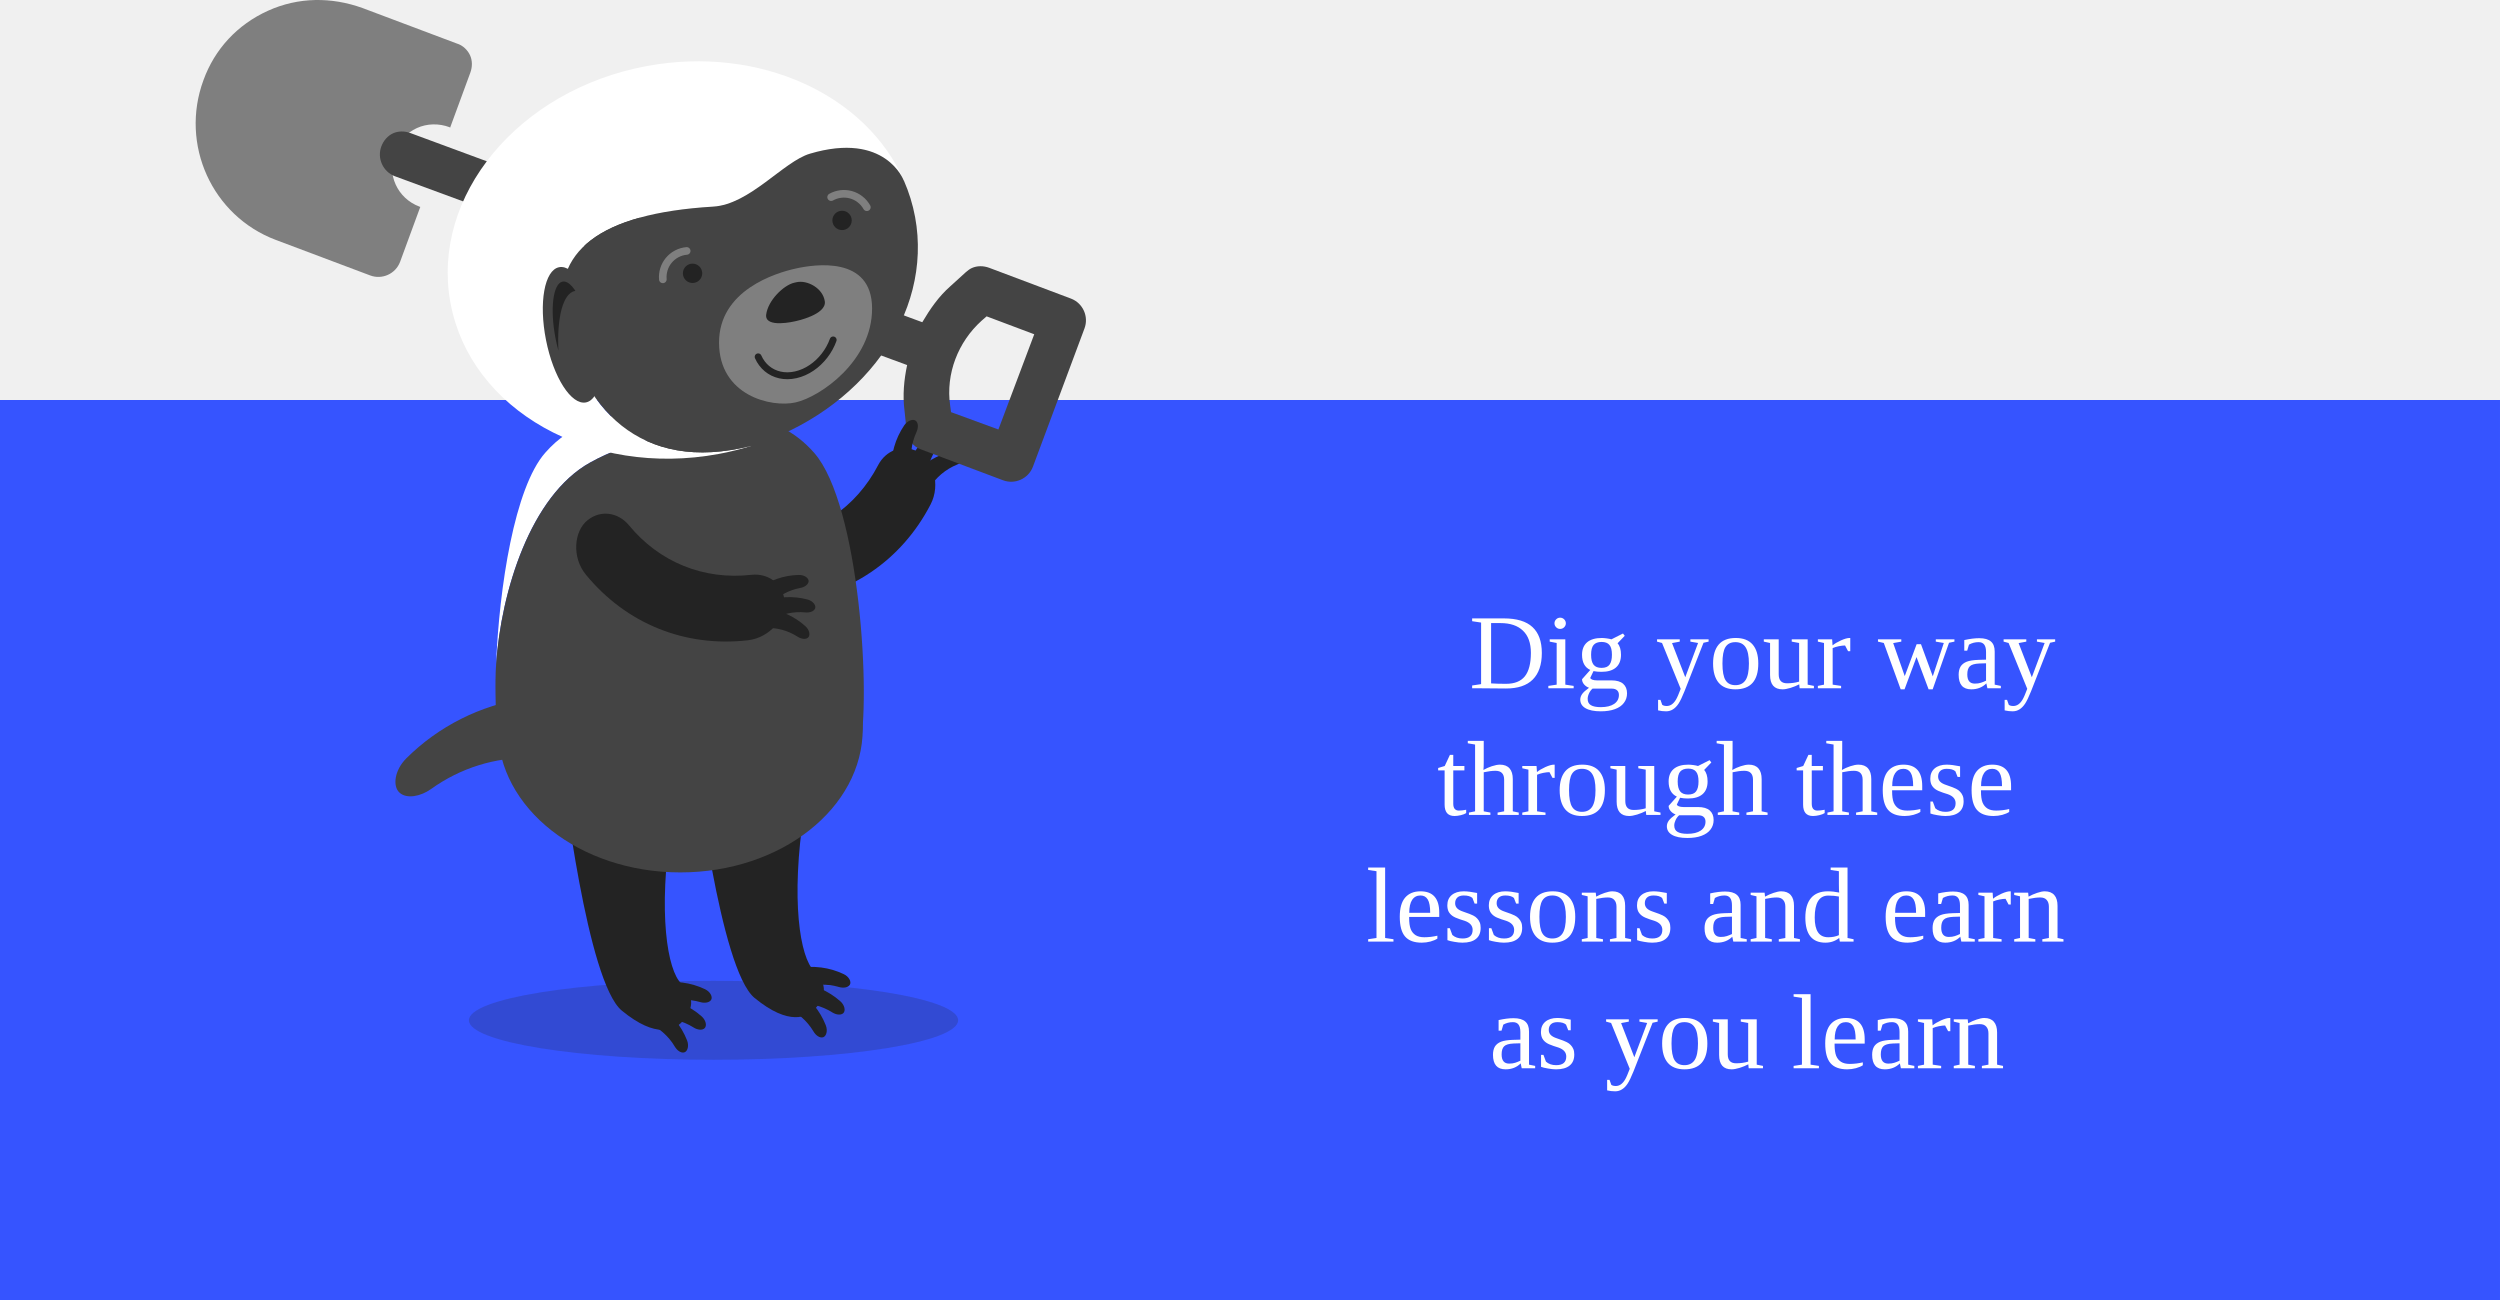
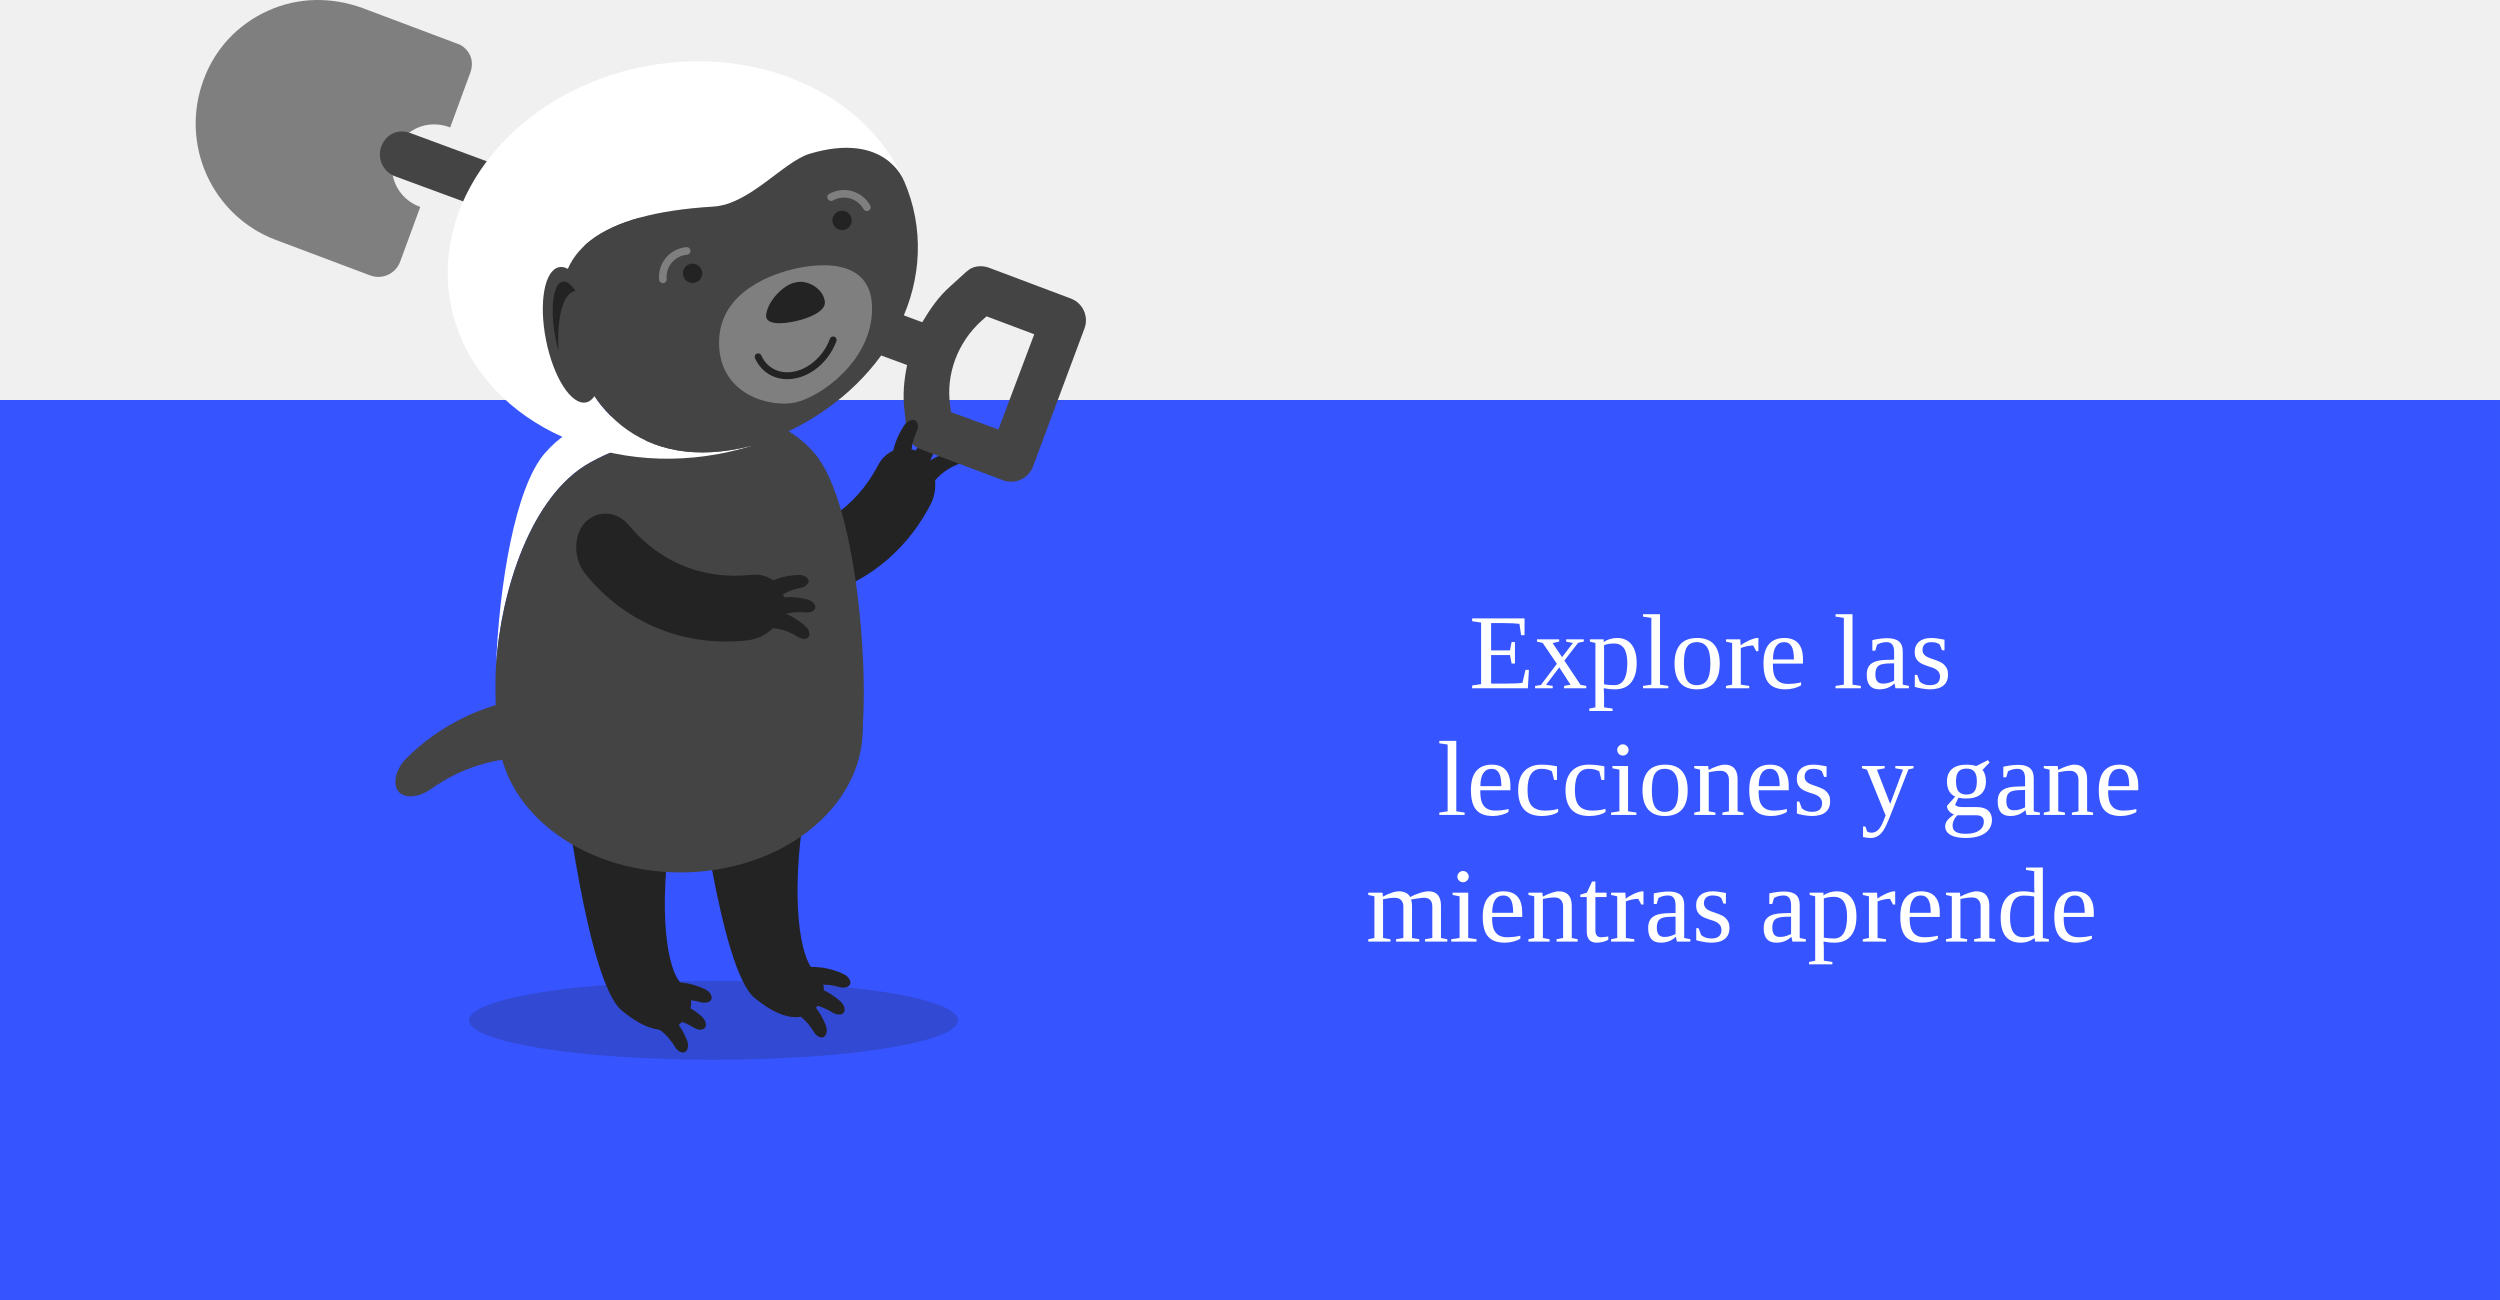
<svg xmlns="http://www.w3.org/2000/svg" version="1.1" id="Layer_1" x="0px" y="0px" width="375px" height="195px" viewBox="0 0 375 195" enable-background="new 0 0 375 195" xml:space="preserve">
  <g>
    <rect y="60" fill="#3654FF" width="374.999" height="135" />
    <g>
      <rect x="196.216" y="91.725" fill="none" width="147.567" height="74.275" />
      <text transform="matrix(1 0 0 1 220.3525 103.2441)">
-         <tspan id="dig-your-way" x="0" y="0" fill="#FFFFFF" font-size="16">Dig your way </tspan>
-         <tspan x="-4.784" y="19" fill="#FFFFFF" font-size="16">through these </tspan>
-         <tspan x="-15.456" y="38" fill="#FFFFFF" font-size="16">lessons and earn </tspan>
-         <tspan x="3.032" y="57" fill="#FFFFFF" font-size="16">as you learn</tspan>
+         <tspan id="dig-your-way" x="0" y="0" fill="#FFFFFF" font-size="16">Explore las </tspan>
+         <tspan x="-4.784" y="19" fill="#FFFFFF" font-size="16">lecciones y gane </tspan>
+         <tspan x="-15.456" y="38" fill="#FFFFFF" font-size="16">mientras aprende </tspan>
+         <tspan x="3.032" y="57" fill="#FFFFFF" font-size="16" />
      </text>
    </g>
    <g>
      <ellipse opacity="0.2" fill="#232323" cx="107.027" cy="153.044" rx="36.693" ry="5.922" />
      <path fill="#232323" d="M115.292,80.851c-2.386,0.248-4.285,2.115-4.062,4.734c0.215,2.604,3.291,5.084,6.622,4.762    c9.48-0.91,17.362-6.234,21.741-14.691c1.54-2.973,0.387-6.752-1.947-7.922c-2.347-1.182-4.788-0.119-5.909,2.004    C128.425,76.132,122.464,80.163,115.292,80.851z" />
      <path fill="#232323" d="M141.149,66.401c0.451-0.525,0.656-1.236,0.351-1.65c-0.304-0.412-1.173-0.377-1.851,0.189    c-1.839,1.529-3.177,3.643-3.768,6.049c-0.218,0.896,0.489,1.627,1.428,1.604c0.942-0.025,1.662-0.529,1.713-1.156    C139.159,69.649,139.875,67.868,141.149,66.401z" />
      <path fill="#232323" d="M143.614,69.665c0.639-0.26,1.146-0.801,1.062-1.309c-0.081-0.504-0.871-0.869-1.733-0.674    c-2.335,0.525-4.487,1.795-6.108,3.67c-0.603,0.697-0.306,1.67,0.542,2.076c0.849,0.41,1.722,0.287,2.049-0.248    C140.363,71.651,141.81,70.394,143.614,69.665z" />
      <path fill="#232323" d="M84.341,115.614c0.135,1.084,3.721,31.691,8.935,35.982c5.214,4.289,7.951,2.846,9.011,1.705    c1.109-1.193,2.512-3.34-0.086-5.762c-2.086-1.947-3.554-10.57-1.472-24.027L84.341,115.614z" />
      <path fill="#232323" d="M104.248,113.706c0.138,1.082,3.722,31.691,8.936,35.982c5.215,4.289,7.952,2.844,9.012,1.703    c1.109-1.191,2.511-3.34-0.085-5.76c-2.087-1.949-3.556-10.57-1.473-24.029L104.248,113.706z" />
      <path fill="#FFFFFF" d="M88.513,69.384c6.024-3.344,13.662-5.139,27.76-5.689c-3.362-1.422-7.81-2.084-14.318-2.084h-0.011    c-11.14,0-16.295,1.902-20.172,6.316c-4.581,5.213-6.894,20.123-7.356,31.725C75.155,88.757,79.576,74.349,88.513,69.384z" />
      <path fill="#444444" d="M74.415,99.651c-0.109,1.602-0.135,3.123-0.087,4.529C74.323,102.755,74.353,101.235,74.415,99.651z" />
      <path fill="#444444" d="M64.665,118.349c-1.591,1.131-3.646,1.521-4.73,0.555c-1.081-0.957-0.754-3.4,1.016-5.154    c4.786-4.771,11.073-7.984,17.995-9.016c2.579-0.377,4.449,1.799,4.134,4.434c-0.312,2.645-1.923,4.537-3.691,4.516    C74.326,113.603,69.127,115.147,64.665,118.349z" />
      <path fill="#444444" d="M122.126,67.927c-1.415-1.611-3.006-2.885-4.991-3.857c-0.275-0.135-0.571-0.254-0.862-0.375    c-2.271,0.088-4.357,0.213-6.313,0.367c-4.799,0.17-8.56,0.707-11.611,1.662c-3.933,0.914-7.061,2.121-9.835,3.66    c-8.937,4.965-13.357,19.373-14.098,30.268c-0.062,1.584-0.092,3.104-0.087,4.529c0.012,3.686,0.246,6.748,0.688,8.598    c0.478,2,2.392,3.707,5.399,5.057c4.795,2.148,12.39,3.375,21.528,3.375h0.011c0.856,0,1.695-0.014,2.524-0.035    c0.257-0.006,0.507-0.018,0.761-0.025c0.573-0.02,1.142-0.043,1.699-0.074c0.28-0.014,0.557-0.029,0.831-0.047    c0.542-0.033,1.074-0.074,1.602-0.117c0.247-0.02,0.497-0.039,0.741-0.062c0.641-0.059,1.268-0.125,1.885-0.199    c0.106-0.014,0.22-0.023,0.327-0.037c0.726-0.09,1.432-0.189,2.118-0.299c0.166-0.027,0.326-0.059,0.489-0.086    c0.514-0.086,1.018-0.176,1.508-0.275c0.208-0.039,0.41-0.082,0.613-0.125c0.442-0.094,0.875-0.193,1.296-0.295    c0.192-0.049,0.386-0.094,0.573-0.143c0.457-0.119,0.898-0.242,1.328-0.373c0.1-0.029,0.208-0.055,0.305-0.084    c-0.004,0-0.007,0-0.011,0c2.94-0.912,5.227-2.074,6.672-3.453c0.015-0.014,0.024-0.029,0.039-0.045    c0.271-0.262,0.517-0.529,0.726-0.807c0.082-0.107,0.134-0.223,0.206-0.33c0.124-0.189,0.257-0.377,0.352-0.57    c0.152-0.309,0.267-0.625,0.344-0.949C130.748,104.96,128.946,75.69,122.126,67.927z" />
      <ellipse fill="#444444" cx="102.048" cy="109.3" rx="27.366" ry="21.562" />
      <g>
        <path fill="#232323" d="M105.062,150.321c0.654,0.186,1.375,0.076,1.619-0.365s-0.146-1.205-0.932-1.578     c-2.126-1.012-4.564-1.338-6.958-0.875c-0.892,0.176-1.253,1.107-0.844,1.936c0.409,0.834,1.157,1.27,1.735,1.057     C101.339,149.882,103.227,149.786,105.062,150.321z" />
        <path fill="#232323" d="M104.044,154.128c0.576,0.361,1.299,0.457,1.655,0.098c0.358-0.355,0.194-1.197-0.456-1.773     c-1.763-1.561-4.014-2.551-6.442-2.77c-0.905-0.078-1.512,0.717-1.349,1.627c0.161,0.912,0.76,1.539,1.376,1.494     C100.587,152.675,102.427,153.106,104.044,154.128z" />
        <path fill="#232323" d="M101.232,157.009c0.348,0.584,0.949,0.998,1.43,0.842c0.479-0.154,0.717-0.979,0.4-1.787     c-0.857-2.193-2.411-4.1-4.475-5.4c-0.769-0.482-1.672-0.051-1.94,0.834c-0.272,0.887-0.024,1.719,0.544,1.959     C98.816,154.142,100.257,155.362,101.232,157.009z" />
      </g>
      <g>
        <path fill="#232323" d="M125.87,148.058c0.654,0.186,1.375,0.076,1.619-0.365s-0.146-1.205-0.932-1.576     c-2.127-1.014-4.564-1.34-6.958-0.877c-0.892,0.178-1.253,1.109-0.844,1.936c0.409,0.836,1.157,1.27,1.735,1.059     C122.146,147.62,124.033,147.522,125.87,148.058z" />
        <path fill="#232323" d="M124.852,151.866c0.576,0.359,1.299,0.455,1.655,0.096c0.358-0.354,0.194-1.197-0.457-1.771     c-1.763-1.562-4.014-2.553-6.442-2.771c-0.904-0.078-1.511,0.719-1.349,1.627c0.162,0.914,0.761,1.539,1.377,1.496     C121.395,150.411,123.234,150.843,124.852,151.866z" />
        <path fill="#232323" d="M122.039,154.745c0.348,0.584,0.949,0.998,1.431,0.842c0.479-0.154,0.717-0.979,0.4-1.787     c-0.857-2.193-2.412-4.1-4.475-5.398c-0.77-0.484-1.672-0.053-1.94,0.834c-0.272,0.885-0.024,1.717,0.543,1.957     C119.624,151.878,121.064,153.099,122.039,154.745z" />
      </g>
      <g>
        <path fill="#232323" d="M94.324,78.765c-1.535-1.842-4.144-2.377-6.192-0.732c-2.042,1.631-2.387,5.566-0.26,8.154     c6.04,7.361,14.854,10.936,24.316,9.855c3.325-0.379,5.821-3.443,5.489-6.033c-0.326-2.607-2.572-4.043-4.956-3.789     C105.563,87.036,98.896,84.335,94.324,78.765z" />
        <g>
          <path fill="#232323" d="M120.07,88.187c0.637-0.119,1.204-0.52,1.224-1c0.02-0.479-0.638-0.965-1.464-0.945      c-2.242,0.041-4.457,0.803-6.299,2.217c-0.684,0.527-0.596,1.475,0.104,2.008c0.704,0.535,1.526,0.586,1.929,0.16      C116.713,89.399,118.279,88.515,120.07,88.187z" />
          <path fill="#232323" d="M120.824,91.864c0.646,0.062,1.3-0.164,1.452-0.623c0.152-0.455-0.346-1.102-1.145-1.314      c-2.165-0.58-4.505-0.465-6.665,0.385c-0.805,0.316-0.982,1.252-0.457,1.957c0.528,0.709,1.304,0.986,1.81,0.689      C117.261,92.097,119.011,91.681,120.824,91.864z" />
          <path fill="#232323" d="M119.656,95.515c0.545,0.348,1.232,0.443,1.575,0.107s0.194-1.139-0.42-1.693      c-1.663-1.502-3.8-2.465-6.108-2.693c-0.86-0.084-1.445,0.668-1.298,1.535c0.146,0.871,0.71,1.475,1.296,1.438      C116.377,94.099,118.124,94.526,119.656,95.515z" />
        </g>
      </g>
      <g>
        <g>
          <path fill="#7F7F7F" d="M41.374,35.989l14.158,5.328c1.785,0.674,3.805-0.242,4.476-2.027l3.033-8.25l-0.128-0.049      c-3.316-1.248-4.946-4.846-3.699-8.162c0.625-1.658,1.751-2.91,3.331-3.625c1.492-0.676,3.263-0.738,4.921-0.113l0.04,0.088      l3.032-8.252c0.336-0.893,0.329-1.842-0.028-2.631c-0.358-0.791-1.107-1.508-1.96-1.758L54.392,1.21      c-4.679-1.688-9.639-1.662-14.203,0.406s-7.981,5.732-9.671,10.41C26.957,21.681,31.809,32.39,41.374,35.989z" />
          <path fill="#444444" d="M61.591,19.97c-0.893-0.338-1.841-0.33-2.632,0.027c-0.789,0.359-1.421,1.066-1.757,1.961      c-0.671,1.785,0.243,3.803,2.028,4.477l76.84,28.324c-0.474,2.223-0.692,4.545-0.392,6.842l0.315,3.031      c0.166,1.299,0.986,2.408,2.222,2.801l12.244,4.609c1.785,0.672,3.804-0.244,4.477-2.029l7.737-20.748      c0.672-1.787-0.243-3.805-2.028-4.477l-12.244-4.609c-0.893-0.336-1.842-0.33-2.632,0.029c-0.352,0.158-0.574,0.365-0.886,0.611      l-2.323,2.111c-1.741,1.529-3.02,3.379-4.218,5.402L61.591,19.97z M147.235,48.112l0.758-0.66l7.143,2.688l-5.376,14.285      l-7.103-2.602l-0.135-0.996C141.842,56.058,143.706,51.298,147.235,48.112z" />
        </g>
      </g>
      <g>
        <path fill="#FFFFFF" d="M84.563,47.726c-1.79-9.908,5.176-15.699,22.426-16.734c5.476-0.328,10.536-6.758,14.49-7.934     c11.377-3.387,14.08,4.025,14.08,4.025l0.022,0.002c-5.603-12.816-21.592-20.314-38.546-17.18     c-19.245,3.562-32.436,19.477-29.462,35.543c2.972,16.07,20.983,26.209,40.227,22.646c1.677-0.309,3.305-0.719,4.883-1.209     l-0.002-0.02C95.949,71.179,86.94,60.874,84.563,47.726z" />
        <path fill="#444444" d="M137.265,32.554c-0.354-1.912-0.927-3.736-1.683-5.469l-0.022-0.002c0,0-2.703-7.412-14.08-4.025     c-3.954,1.176-9.015,7.605-14.49,7.934c-17.25,1.035-24.216,6.826-22.426,16.734c2.377,13.148,11.386,23.453,28.118,19.141     l0.002,0.02C129.22,61.755,139.979,47.224,137.265,32.554z" />
        <path fill="#7F7F7F" d="M119.349,60.36c-3.665,0.826-11.461-1.023-11.492-8.938s8.551-10.479,11.439-11.129     c2.892-0.652,11.486-1.961,11.517,5.951C130.845,54.161,123.016,59.534,119.349,60.36z" />
        <path fill="#232323" d="M119.479,42.331c1.594-0.359,3.956,0.875,4.242,2.871c0.284,1.996-4.322,2.961-4.322,2.961l-0.134,0.029     c0,0-4.606,1.115-4.337-1.008c0.268-2.121,2.617-4.418,4.21-4.777L119.479,42.331z" />
        <path fill="none" stroke="#232323" stroke-width="1.035" stroke-linecap="round" stroke-miterlimit="10" d="M124.975,50.991     c-0.306,0.846-0.75,1.646-1.3,2.355c-0.552,0.713-1.207,1.334-1.935,1.826c-0.731,0.496-1.532,0.855-2.376,1.047     c-0.842,0.189-1.647,0.191-2.379,0.025c-0.73-0.164-1.392-0.488-1.946-0.951c-0.555-0.461-1.004-1.059-1.316-1.766" />
        <circle fill="#232323" cx="103.884" cy="40.997" r="1.452" />
        <circle fill="#232323" cx="126.309" cy="33.062" r="1.452" />
        <ellipse transform="matrix(0.9809 -0.1947 0.1947 0.9809 -8.1341 17.6788)" fill="#444444" cx="85.874" cy="50.222" rx="4.053" ry="10.338" />
        <path fill="#232323" d="M86.23,43.646c-1.805,0.369-2.709,4.043-2.462,8.977c-0.166-0.598-0.315-1.225-0.442-1.877     c-0.85-4.404-0.378-8.211,1.051-8.504c0.606-0.127,1.292,0.41,1.94,1.4C86.289,43.646,86.259,43.638,86.23,43.646z" />
        <path fill="none" stroke="#7F7F7F" stroke-width="1.143" stroke-linecap="round" stroke-miterlimit="10" d="M99.426,41.903     c-0.044-0.51,0.011-1.02,0.16-1.5c0.147-0.482,0.387-0.936,0.71-1.33c0.321-0.396,0.729-0.736,1.208-0.99     c0.48-0.256,0.99-0.4,1.499-0.443" />
        <path fill="none" stroke="#7F7F7F" stroke-width="1.143" stroke-linecap="round" stroke-miterlimit="10" d="M124.669,29.571     c0.447-0.25,0.937-0.408,1.434-0.471c0.501-0.062,1.013-0.029,1.506,0.104c0.493,0.131,0.969,0.361,1.397,0.695     c0.431,0.334,0.77,0.738,1.021,1.186" />
      </g>
      <path fill="#232323" d="M137.479,64.796c0.288-0.629,0.287-1.369-0.12-1.684c-0.403-0.312-1.233-0.035-1.727,0.695    c-1.341,1.98-2.042,4.381-1.942,6.855c0.041,0.924,0.921,1.43,1.816,1.145c0.9-0.283,1.45-0.969,1.326-1.584    C136.47,68.47,136.662,66.56,137.479,64.796z" />
    </g>
  </g>
</svg>
